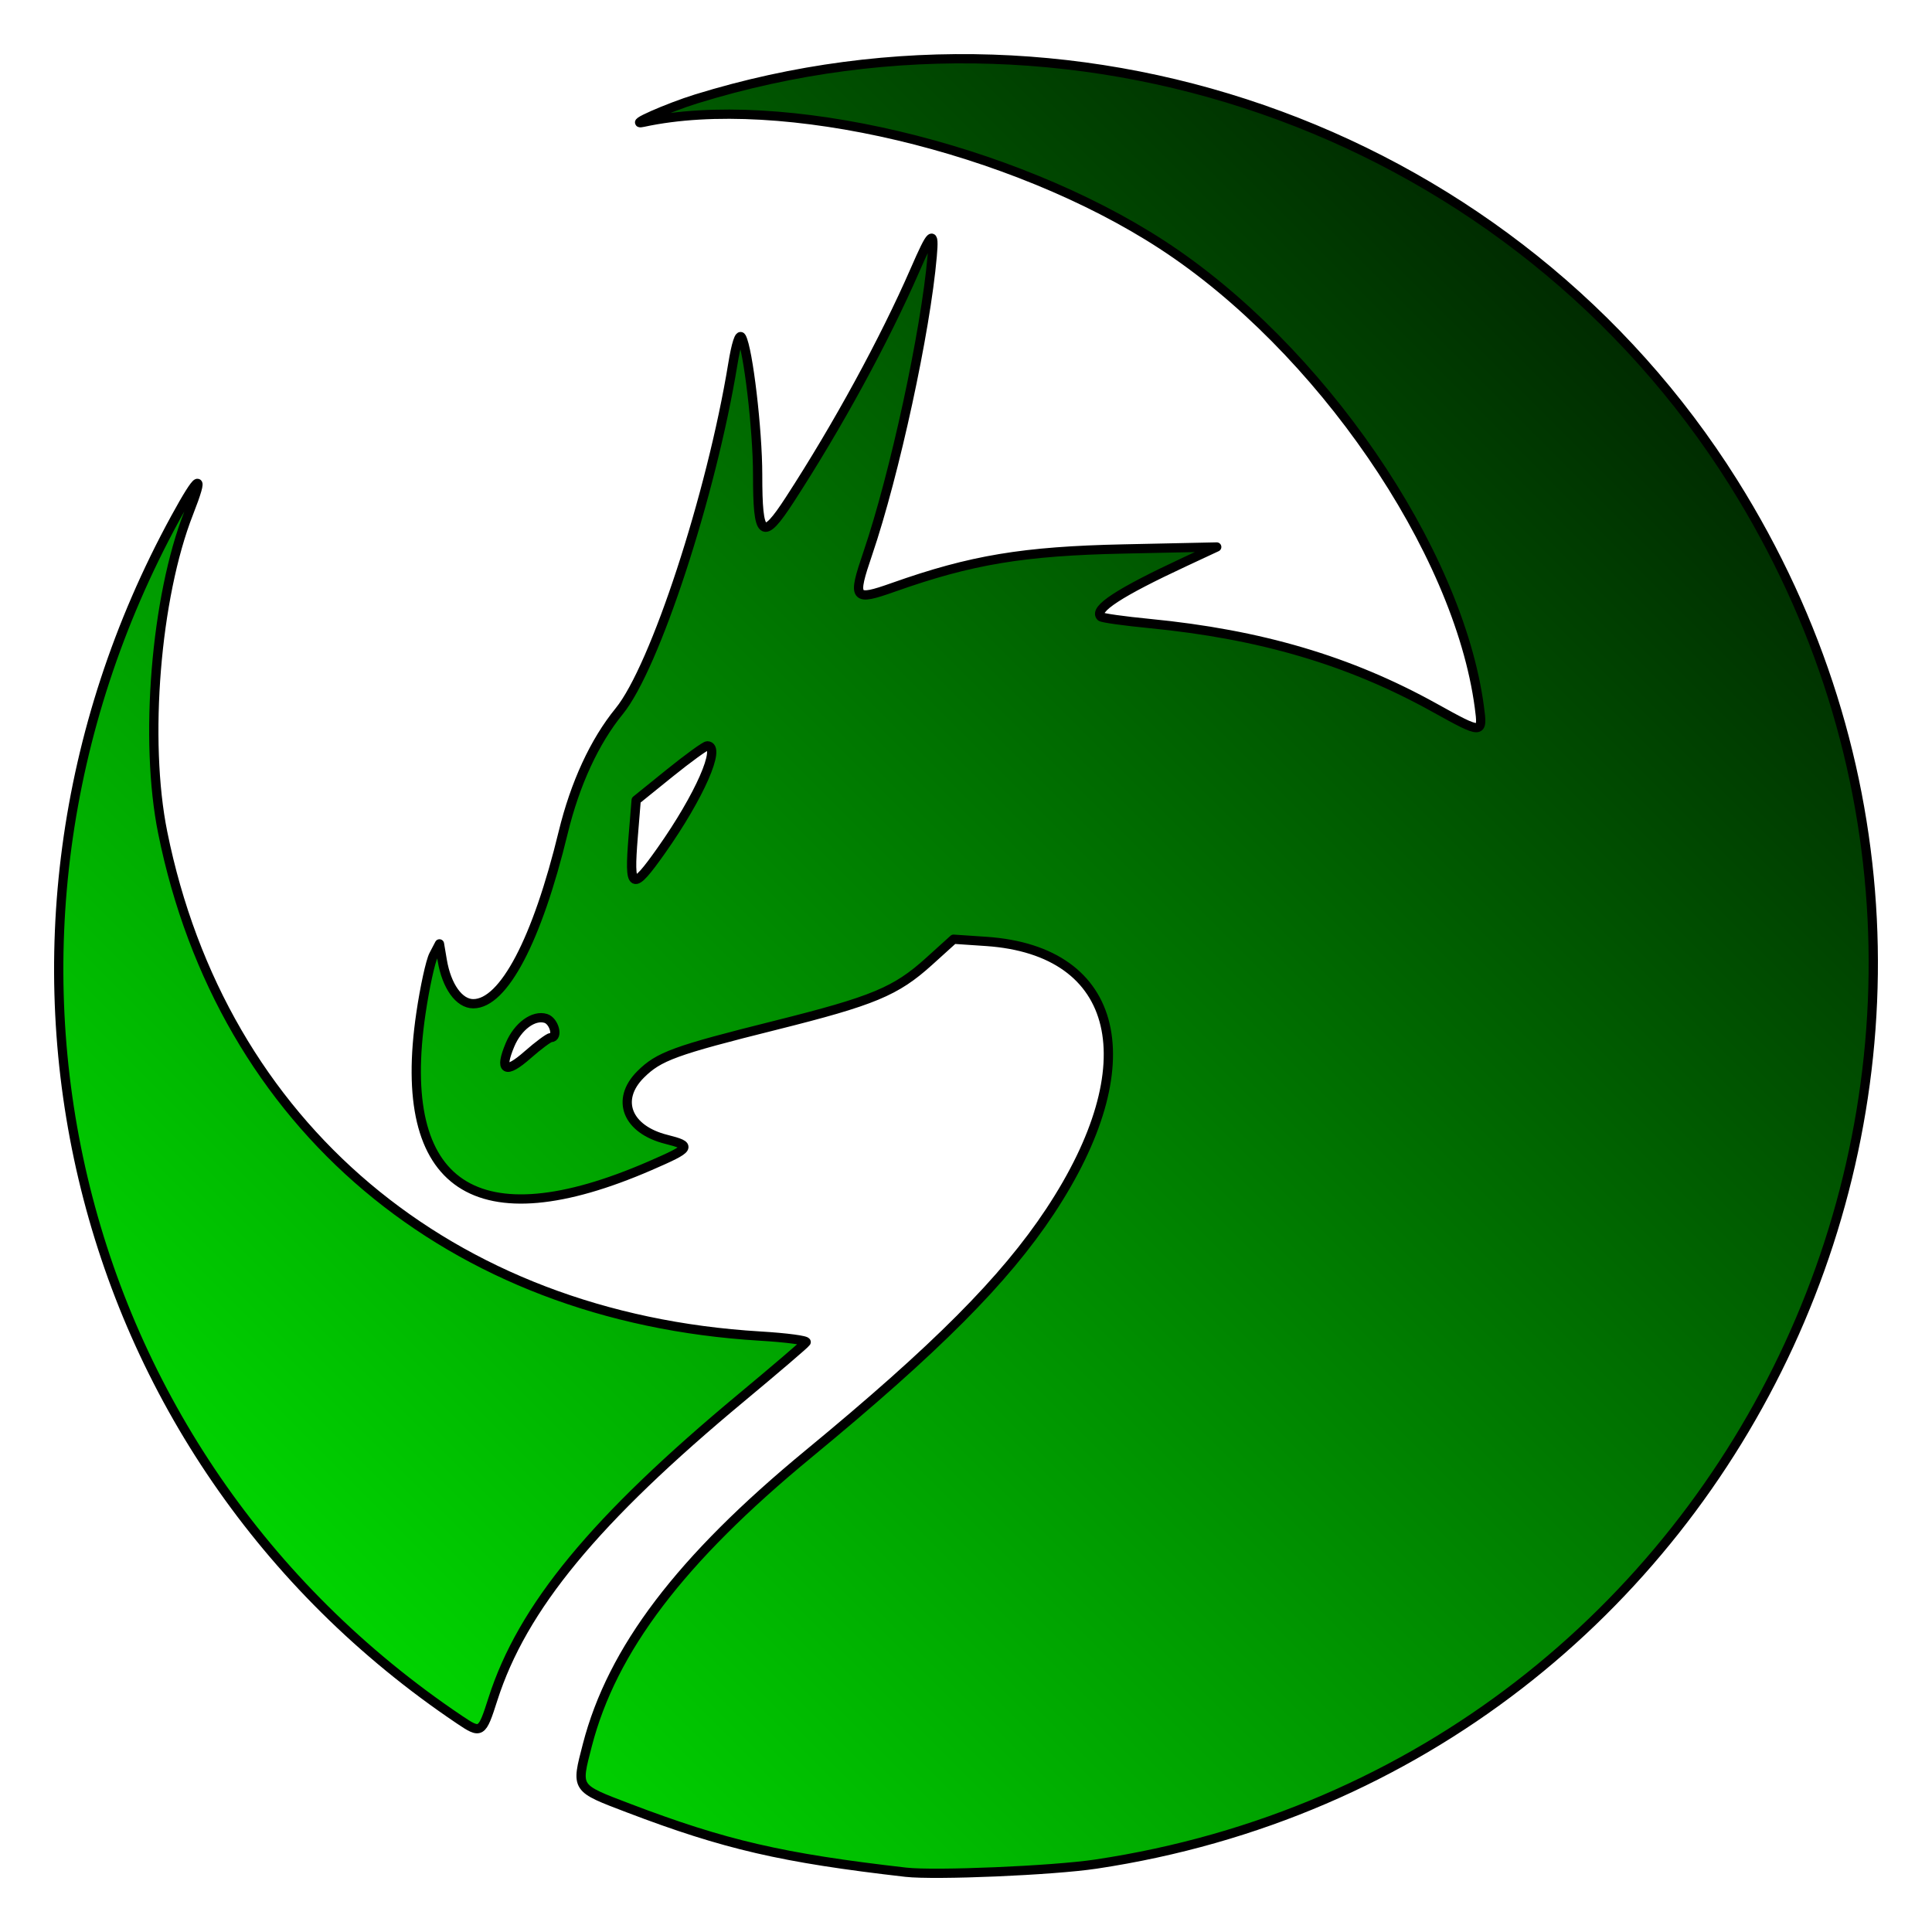
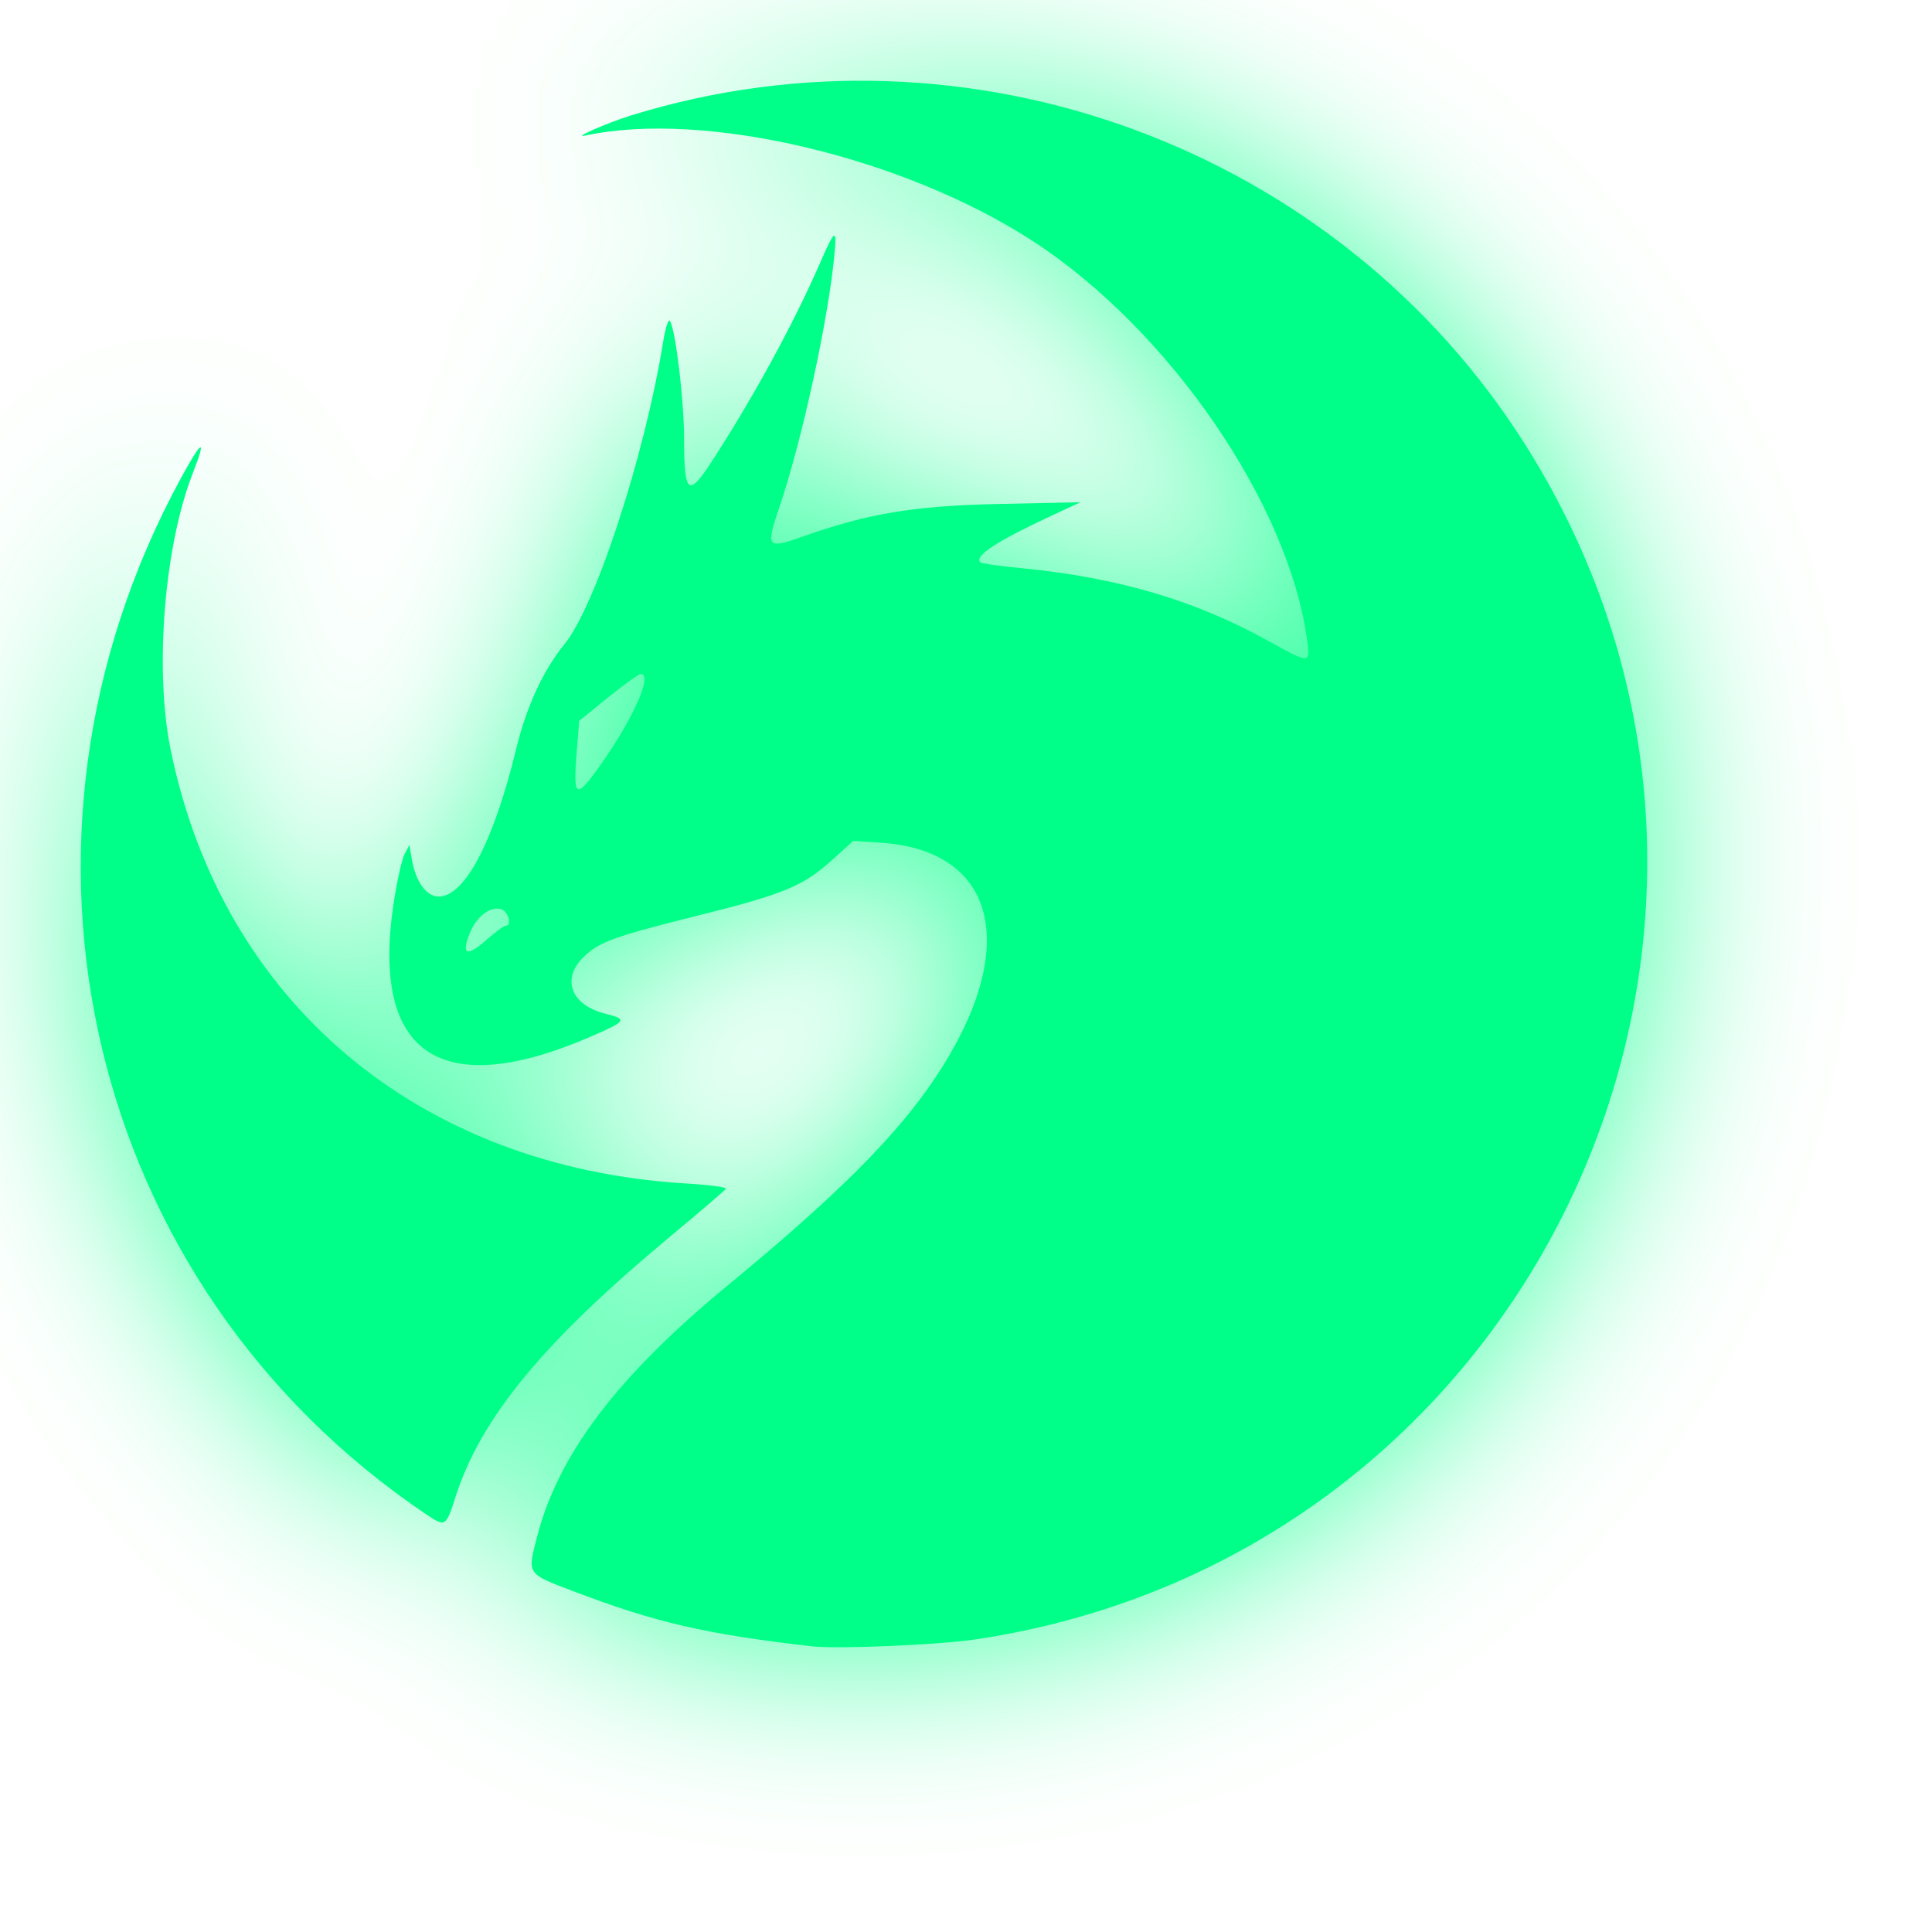
- <svg xmlns="http://www.w3.org/2000/svg" width="25" height="25" viewBox="0 0 25 25" preserveAspectRatio="xMidYMid meet">
+ <svg xmlns="http://www.w3.org/2000/svg" viewBox="0 0 30 30" fill="#00ff88">
  <defs>
-     <linearGradient gradientUnits="userSpaceOnUse" gradientTransform="matrix(-228.3074, 228.4952, -228.6836, -228.4953, 216.2427, 216.0748)" spreadMethod="pad" id="gradient_1" x1="-1" y1="0" x2="1" y2="0">
-       <stop offset="0%" stop-color="#000000" />
-       <stop offset="100%" stop-color="#00FF00" />
-     </linearGradient>
+     <filter id="subtle-neon-glow" x="-20%" y="-20%" width="140%" height="140%">
+       <feDropShadow dx="0" dy="0" stdDeviation="1.5" flood-color="#00ff88" flood-opacity="0.8" />
+     </filter>
  </defs>
-   <g transform="matrix(1, 0, 0, 1, 11.88081, 12.40374)">
-     <g transform="matrix(0.9783506, 0, 0, 0.9783506, 0.6191921, 0.0962652)">
-       <path transform="matrix(0.05596228, 0, 0, 0.05591627, -12.10144, -12.0821)" d="M202,430.43 C172.82,427.08 159.25,423.94 136.5,415.27 C123.85,410.44 124.06,410.77 126.75,400.36 C132.6,377.74 148.74,356.47 179,331.5 C209.26,306.53 225.38,290.33 236.09,274.14 C259.13,239.3 252.8,212.44 221.03,210.26 L213.31,209.74 L207.51,214.99 C199.67,222.09 194.34,224.31 171.25,230.09 C147.41,236.05 143.64,237.43 139.33,241.73 C133.35,247.71 136.14,254.75 145.42,257.08 C151.6,258.64 151.32,259.09 141.55,263.34 C100.51,281.16 81.36,268.42 87.41,227.32 C88.31,221.17 89.67,214.94 90.42,213.49 L91.8,210.84 L92.46,214.75 C93.49,220.87 96.45,225 99.79,225 C106.97,225 114.88,209.93 121.04,184.5 C123.85,172.94 128.44,162.97 134.28,155.81 C142.72,145.47 156.07,104.64 161.13,73.73 C161.91,68.93 162.7,66.49 163.18,67.36 C164.75,70.17 167,89.28 167,99.87 C167,114.75 168.17,115.67 174.57,105.8 C185.93,88.29 196.94,68.09 204.17,51.5 C208.16,42.33 208.81,41.81 208.25,48.19 C206.71,65.96 199.38,99.8 193.04,118.45 C189.34,129.32 189.71,129.82 199.11,126.49 C217.45,119.99 229.81,117.93 253.5,117.43 L275.5,116.96 L268,120.46 C252.39,127.74 246.35,131.69 248.12,133.45 C248.42,133.75 253.58,134.48 259.58,135.06 C285.84,137.62 306.89,143.83 326.93,154.96 C338.34,161.29 338.43,161.29 337.57,154.83 C332.63,117.6 299.78,69.7 262.56,45.46 C227.12,22.38 172.5,9.48 140,16.5 C136.07,17.35 145.84,13.03 152.5,10.97 C244.87,-17.6 346.24,19.9 397.55,101.62 C480.02,232.98 400.56,405.44 246.95,428.51 C236.77,430.04 208.96,431.22 202,430.43 ZM118.14,233 C119.94,233 118.91,229.11 116.95,228.48 C114.07,227.57 110.31,230.33 108.47,234.72 C105.9,240.87 107.39,241.71 112.64,237.08 C115.19,234.84 117.67,233 118.14,233 ZM144.24,188.74 C153.26,175.95 158.5,164 155.1,164 C154.6,164 150.62,166.89 146.24,170.42 L138.29,176.85 L137.59,185.43 C136.56,198.17 137.32,198.55 144.24,188.74 ZM96.49,394.32 C3.44,331.66 -25.23,210.23 29.37,110.13 C35.1,99.62 36.36,99.15 32.52,108.95 C24.73,128.82 21.98,162.69 26.39,184.5 C40.38,253.82 94.19,299.22 167.55,303.61 C173.81,303.98 178.72,304.64 178.46,305.06 C178.2,305.48 171.35,311.35 163.24,318.1 C128.48,347.03 111.37,367.8 104.44,389.46 C101.81,397.69 101.64,397.79 96.49,394.32 Z" style="fill:url(#gradient_1);stroke:#000000;stroke-linecap:round;stroke-linejoin:round;stroke-width:2.19;" />
-     </g>
-   </g>
+   <path filter="url(#subtle-neon-glow)" d="M 12.608 25.564 C 10.953 25.374 10.183 25.196 8.893 24.705 C 8.175 24.431 8.187 24.45 8.34 23.86 C 8.672 22.578 9.587 21.372 11.303 19.957 C 13.02 18.542 13.934 17.624 14.542 16.707 C 15.848 14.732 15.489 13.21 13.687 13.086 L 13.249 13.057 L 12.921 13.354 C 12.476 13.757 12.174 13.883 10.864 14.21 C 9.512 14.548 9.298 14.626 9.053 14.87 C 8.714 15.209 8.872 15.608 9.399 15.74 C 9.749 15.828 9.733 15.854 9.179 16.094 C 6.851 17.104 5.765 16.382 6.108 14.053 C 6.16 13.705 6.237 13.352 6.279 13.269 L 6.357 13.119 L 6.395 13.341 C 6.453 13.688 6.621 13.922 6.811 13.922 C 7.218 13.922 7.667 13.068 8.016 11.626 C 8.175 10.971 8.436 10.406 8.767 10 C 9.246 9.414 10.003 7.1 10.29 5.349 C 10.334 5.077 10.379 4.938 10.406 4.988 C 10.495 5.147 10.623 6.23 10.623 6.83 C 10.623 7.673 10.689 7.726 11.052 7.166 C 11.696 6.174 12.321 5.029 12.731 4.089 C 12.957 3.569 12.994 3.54 12.962 3.901 C 12.875 4.908 12.459 6.826 12.1 7.883 C 11.89 8.499 11.911 8.527 12.444 8.339 C 13.484 7.97 14.185 7.854 15.529 7.825 L 16.777 7.799 L 16.351 7.997 C 15.466 8.41 15.123 8.633 15.224 8.733 C 15.241 8.75 15.534 8.792 15.874 8.824 C 17.363 8.97 18.557 9.321 19.694 9.952 C 20.341 10.311 20.346 10.311 20.297 9.945 C 20.017 7.835 18.154 5.12 16.043 3.747 C 14.033 2.439 10.935 1.707 9.091 2.105 C 8.868 2.153 9.423 1.909 9.8 1.792 C 15.04 0.173 20.789 2.298 23.7 6.929 C 28.377 14.374 23.87 24.148 15.158 25.455 C 14.58 25.542 13.003 25.609 12.608 25.564 Z M 7.851 14.375 C 7.954 14.375 7.895 14.155 7.784 14.119 C 7.621 14.067 7.407 14.224 7.303 14.472 C 7.157 14.821 7.242 14.869 7.539 14.606 C 7.684 14.479 7.825 14.375 7.851 14.375 Z M 9.332 11.867 C 9.843 11.142 10.141 10.465 9.948 10.465 C 9.919 10.465 9.694 10.628 9.445 10.828 L 8.994 11.193 L 8.955 11.679 C 8.896 12.401 8.939 12.423 9.332 11.867 Z M 6.623 23.518 C 1.346 19.966 -0.28 13.085 2.816 7.412 C 3.141 6.816 3.213 6.789 2.995 7.345 C 2.553 8.471 2.397 10.39 2.647 11.626 C 3.441 15.555 6.493 18.128 10.654 18.377 C 11.009 18.398 11.288 18.435 11.273 18.459 C 11.258 18.483 10.87 18.815 10.41 19.198 C 8.438 20.837 7.467 22.015 7.074 23.242 C 6.925 23.709 6.916 23.714 6.623 23.518 Z" />
</svg>
